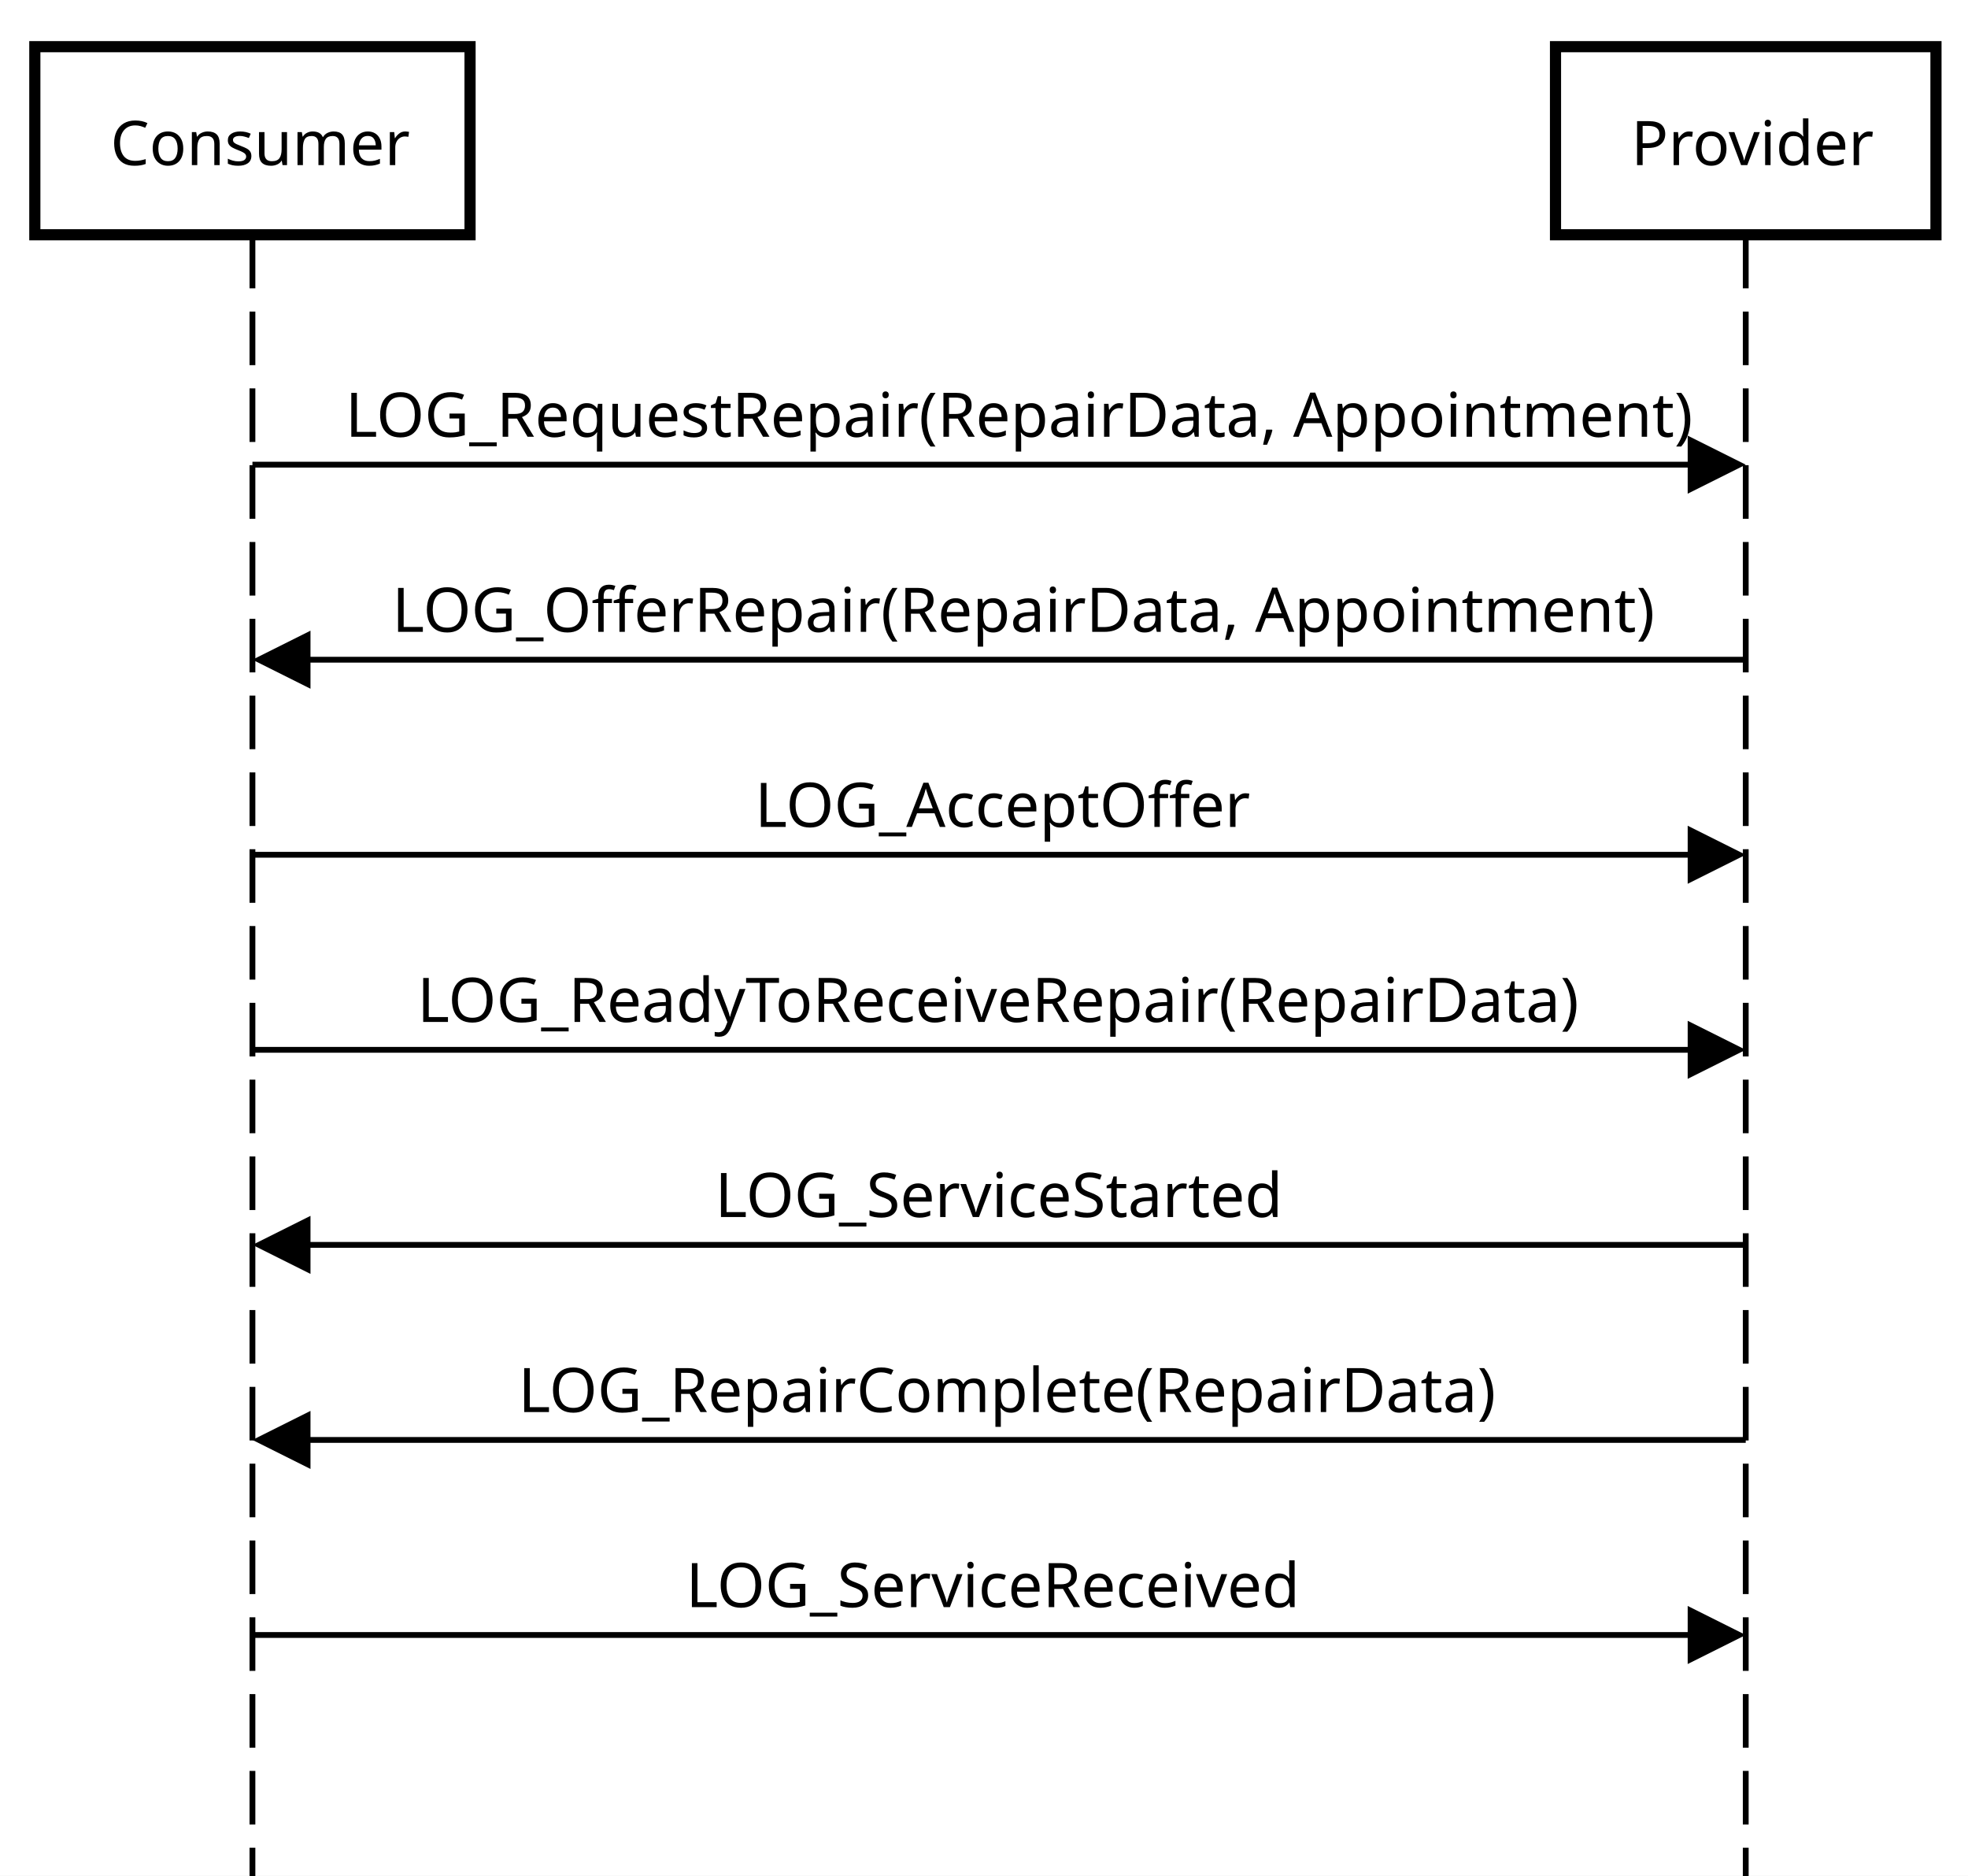
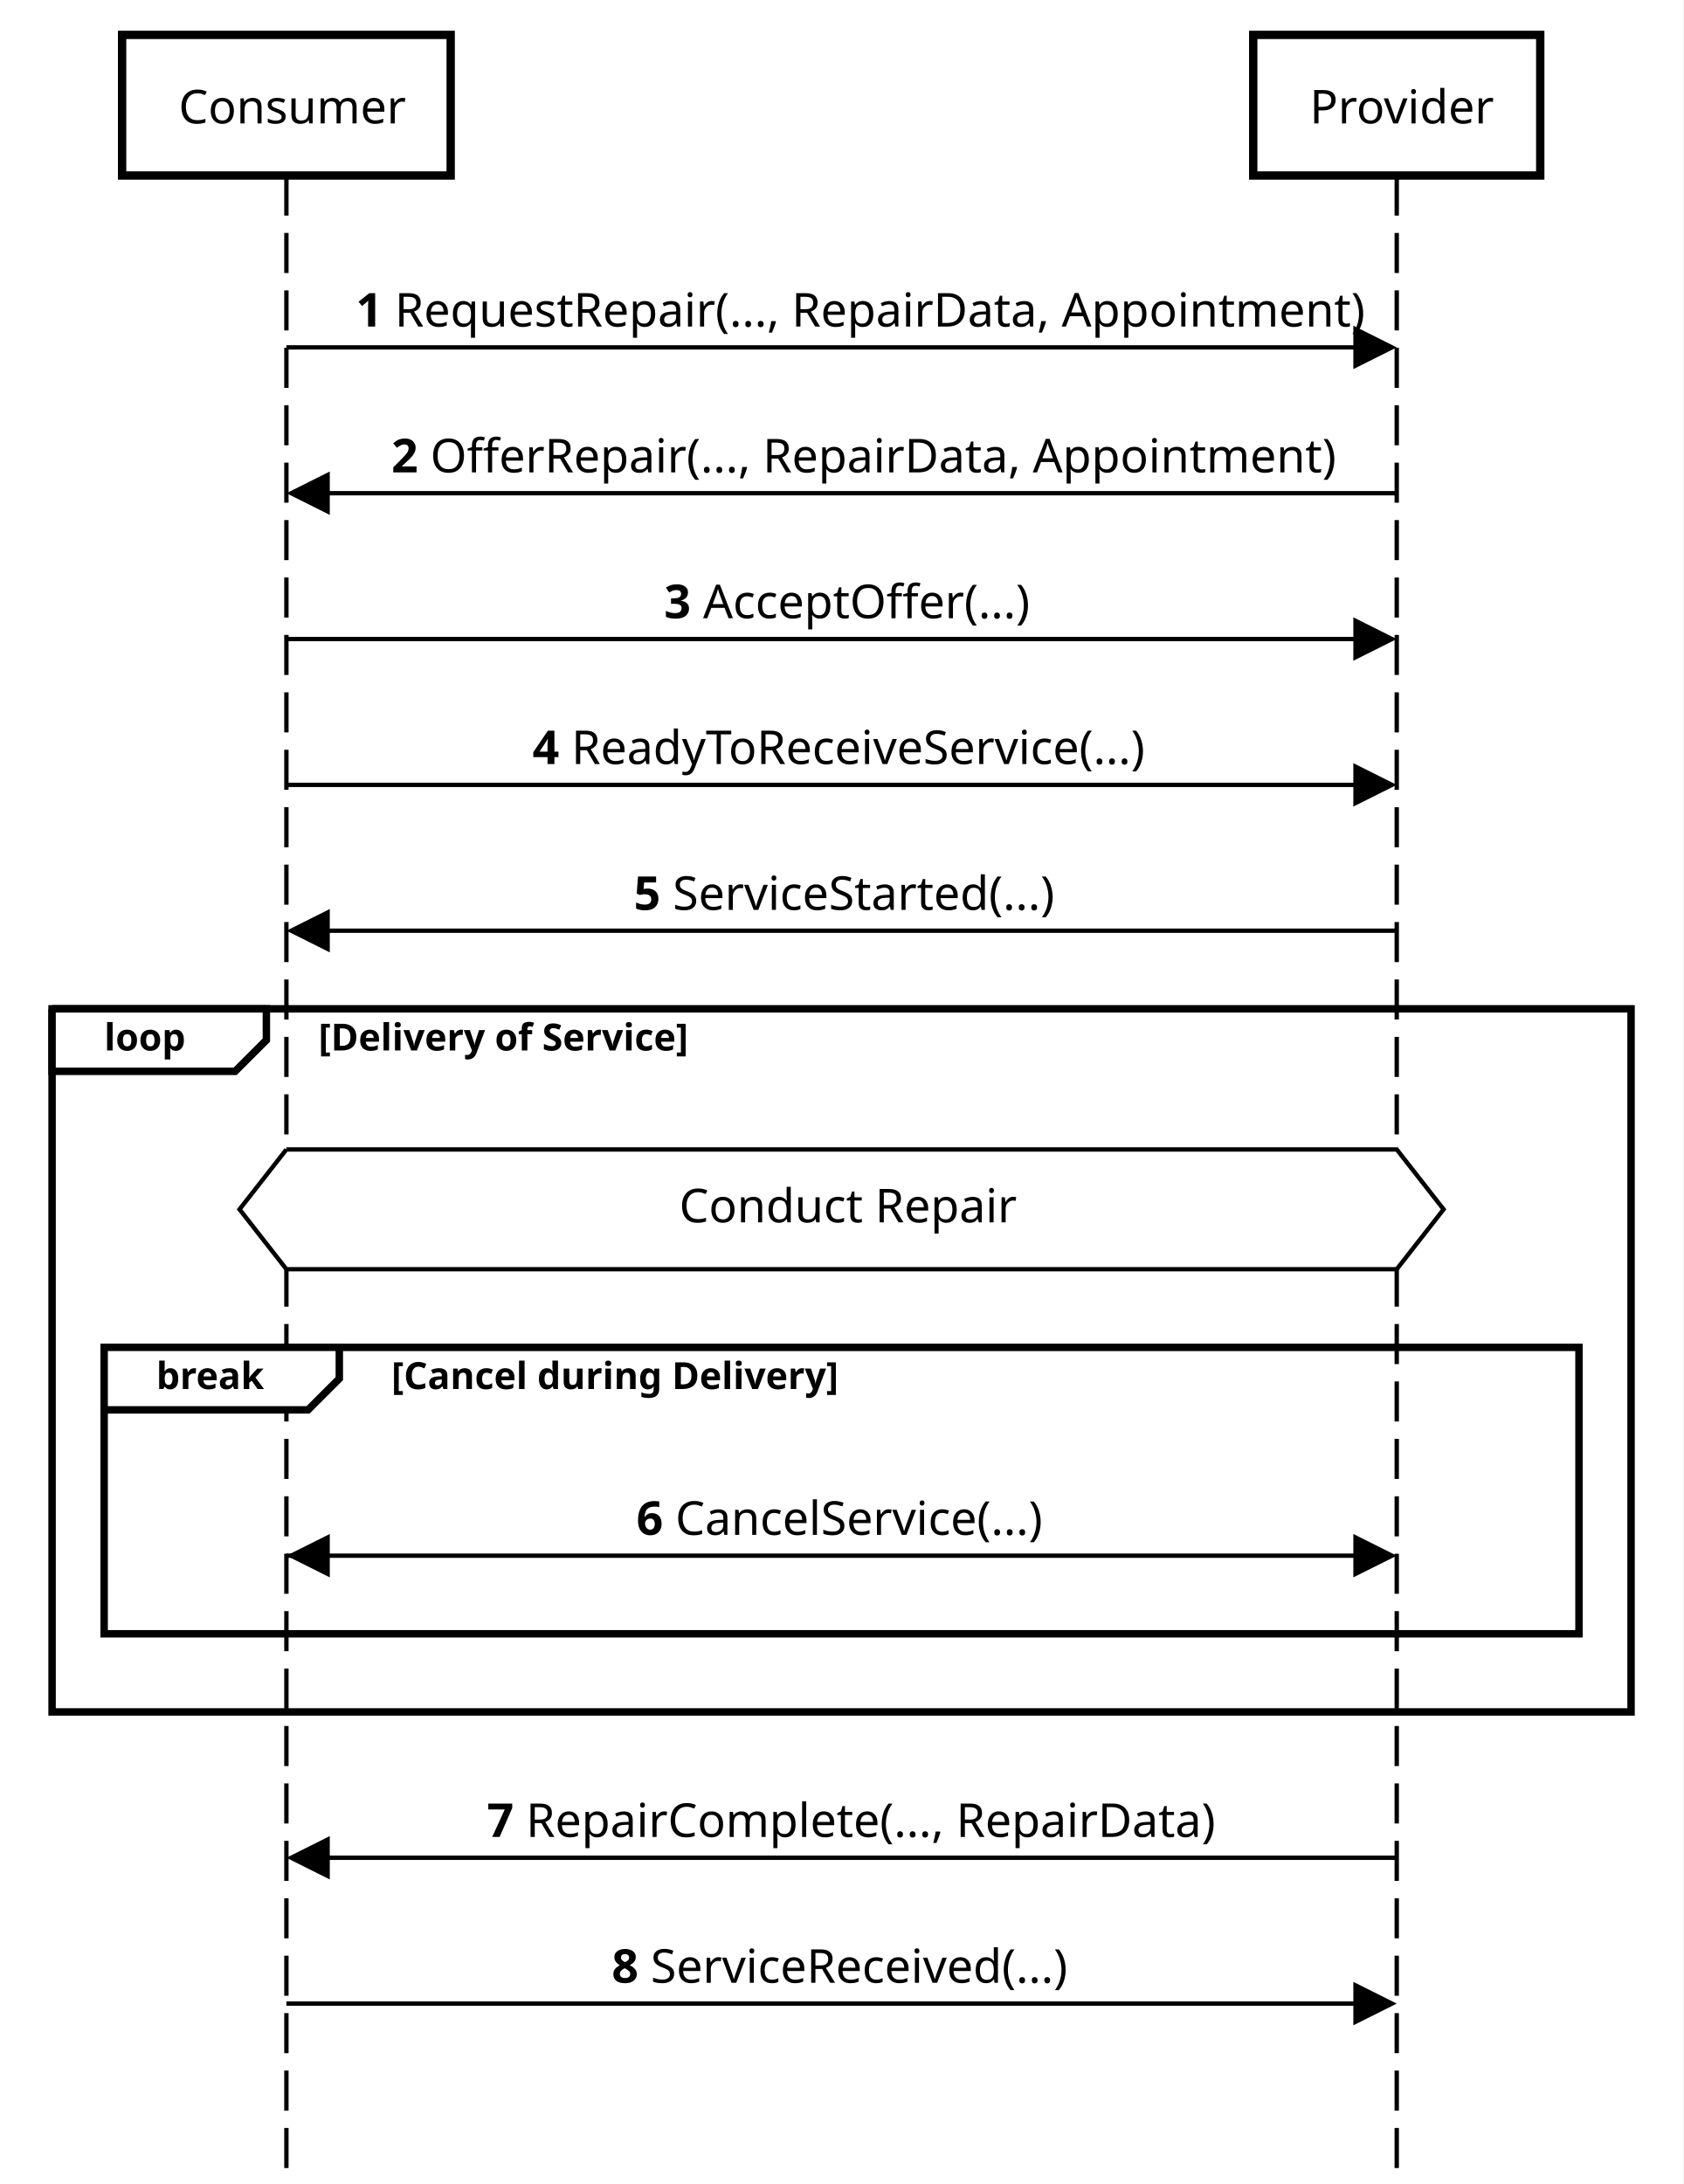
- <svg xmlns="http://www.w3.org/2000/svg" version="1.1" width="426" height="406">
+ <svg xmlns="http://www.w3.org/2000/svg" version="1.1" width="528" height="685">
  <defs />
  <g>
    <g />
    <g />
    <g />
    <g />
    <g />
    <g />
    <g />
+     <g />
+     <g />
+     <g />
+     <g />
+     <g />
+     <g />
+     <g />
+     <g />
+     <g />
+     <g />
    <g>
-       <rect fill="white" stroke="none" x="0" y="0" width="426" height="406" />
+       <rect fill="white" stroke="none" x="0" y="0" width="528" height="685" />
    </g>
    <g />
    <g>
-       <path fill="none" stroke="black" paint-order="fill stroke markers" d=" M 54.644 50.815 L 54.644 406.671" stroke-miterlimit="10" stroke-width="1.257" stroke-dasharray="11.599,5.026" />
-       <path fill="none" stroke="black" paint-order="fill stroke markers" d=" M 377.888 50.815 L 377.888 406.671" stroke-miterlimit="10" stroke-width="1.257" stroke-dasharray="11.599,5.026" />
+       <path fill="none" stroke="black" paint-order="fill stroke markers" d=" M 89.844 55.05 L 89.844 685.588" stroke-miterlimit="10" stroke-width="1.361" stroke-dasharray="12.566,5.445" />
+       <path fill="none" stroke="black" paint-order="fill stroke markers" d=" M 438.157 55.05 L 438.157 685.588" stroke-miterlimit="10" stroke-width="1.361" stroke-dasharray="12.566,5.445" />
    </g>
    <g>
      <path fill="none" stroke="none" />
      <g>
-         <path fill="white" stroke="black" paint-order="fill stroke markers" d=" M 7.539 10.103 L 101.748 10.103 L 101.748 50.815 L 7.539 50.815 L 7.539 10.103 Z" stroke-miterlimit="10" stroke-width="2.413" stroke-dasharray="" />
+         <path fill="white" stroke="black" paint-order="fill stroke markers" d=" M 38.308 10.945 L 141.379 10.945 L 141.379 55.05 L 38.308 55.05 L 38.308 10.945 Z" stroke-miterlimit="10" stroke-width="2.614" stroke-dasharray="" />
      </g>
      <g>
        <g />
-         <text fill="black" stroke="none" font-family="sans-serif" font-size="10pt" font-style="normal" font-weight="normal" text-decoration="normal" x="23.9" y="35.736" text-anchor="start" dominant-baseline="alphabetic">Consumer</text>
+         <text fill="black" stroke="none" font-family="sans-serif" font-size="11pt" font-style="normal" font-weight="normal" text-decoration="normal" x="56.032" y="38.714" text-anchor="start" dominant-baseline="alphabetic">Consumer</text>
      </g>
      <path fill="none" stroke="none" />
      <g>
-         <path fill="white" stroke="black" paint-order="fill stroke markers" d=" M 336.71 10.103 L 419.066 10.103 L 419.066 50.815 L 336.71 50.815 L 336.71 10.103 Z" stroke-miterlimit="10" stroke-width="2.413" stroke-dasharray="" />
+         <path fill="white" stroke="black" paint-order="fill stroke markers" d=" M 393.139 10.945 L 483.175 10.945 L 483.175 55.05 L 393.139 55.05 L 393.139 10.945 Z" stroke-miterlimit="10" stroke-width="2.614" stroke-dasharray="" />
      </g>
      <g>
        <g />
-         <text fill="black" stroke="none" font-family="sans-serif" font-size="10pt" font-style="normal" font-weight="normal" text-decoration="normal" x="353.07" y="35.736" text-anchor="start" dominant-baseline="alphabetic">Provider</text>
+         <text fill="black" stroke="none" font-family="sans-serif" font-size="11pt" font-style="normal" font-weight="normal" text-decoration="normal" x="410.863" y="38.714" text-anchor="start" dominant-baseline="alphabetic">Provider</text>
      </g>
    </g>
    <g>
      <g>
        <g>
-           <rect fill="white" stroke="none" x="72.487" y="80.972" width="287.558" height="19.602" />
+           <rect fill="white" stroke="none" x="109.174" y="87.72" width="309.653" height="21.236" />
        </g>
-         <text fill="black" stroke="none" font-family="sans-serif" font-size="10pt" font-style="normal" font-weight="normal" text-decoration="normal" x="74.749" y="94.543" text-anchor="start" dominant-baseline="alphabetic">LOG_RequestRepair(RepairData, Appointment)</text>
+         <text fill="black" stroke="none" font-family="sans-serif" font-size="11pt" font-style="normal" font-weight="normal" text-decoration="normal" x="123.85" y="102.422" text-anchor="start" dominant-baseline="alphabetic">RequestRepair(..., RepairData, Appointment)</text>
+         <g>
+           <text fill="black" stroke="none" font-family="sans-serif" font-size="11pt" font-style="normal" font-weight="bold" text-decoration="normal" x="111.624" y="102.422" text-anchor="start" dominant-baseline="alphabetic">1 </text>
+         </g>
      </g>
      <g>
-         <path fill="none" stroke="black" paint-order="fill stroke markers" d=" M 54.644 100.575 L 375.375 100.575" stroke-miterlimit="10" stroke-width="1.257" stroke-dasharray="" />
-         <g transform="translate(377.8879,100.5746) translate(-377.8879,-100.5746)">
-           <path fill="black" stroke="none" paint-order="stroke fill markers" d=" M 365.322 94.292 L 377.888 100.575 L 365.322 106.857 Z" />
+         <path fill="none" stroke="black" paint-order="fill stroke markers" d=" M 89.844 108.956 L 435.435 108.956" stroke-miterlimit="10" stroke-width="1.361" stroke-dasharray="" />
+         <g transform="translate(438.1571,108.9558) translate(-438.1571,-108.9558)">
+           <path fill="black" stroke="none" paint-order="stroke fill markers" d=" M 424.544 102.149 L 438.157 108.956 L 424.544 115.762 Z" />
        </g>
      </g>
      <g>
        <g>
-           <rect fill="white" stroke="none" x="82.615" y="123.193" width="267.303" height="19.602" />
+           <rect fill="white" stroke="none" x="120.315" y="133.459" width="287.37" height="21.236" />
        </g>
-         <text fill="black" stroke="none" font-family="sans-serif" font-size="10pt" font-style="normal" font-weight="normal" text-decoration="normal" x="84.876" y="136.763" text-anchor="start" dominant-baseline="alphabetic">LOG_OfferRepair(RepairData, Appointment)</text>
+         <text fill="black" stroke="none" font-family="sans-serif" font-size="11pt" font-style="normal" font-weight="normal" text-decoration="normal" x="134.992" y="148.16" text-anchor="start" dominant-baseline="alphabetic">OfferRepair(..., RepairData, Appointment)</text>
+         <g>
+           <text fill="black" stroke="none" font-family="sans-serif" font-size="11pt" font-style="normal" font-weight="bold" text-decoration="normal" x="122.766" y="148.16" text-anchor="start" dominant-baseline="alphabetic">2 </text>
+         </g>
      </g>
      <g>
-         <path fill="none" stroke="black" paint-order="fill stroke markers" d=" M 377.888 142.795 L 57.157 142.795" stroke-miterlimit="10" stroke-width="1.257" stroke-dasharray="" />
-         <g transform="translate(54.64388,142.7948) translate(-54.64388,-142.7948)">
-           <path fill="black" stroke="none" paint-order="stroke fill markers" d=" M 67.209 136.512 L 54.644 142.795 L 67.209 149.078 Z" />
+         <path fill="none" stroke="black" paint-order="fill stroke markers" d=" M 438.157 154.694 L 92.566 154.694" stroke-miterlimit="10" stroke-width="1.361" stroke-dasharray="" />
+         <g transform="translate(89.84362,154.6944) translate(-89.84362,-154.6944)">
+           <path fill="black" stroke="none" paint-order="stroke fill markers" d=" M 103.456 147.888 L 89.844 154.694 L 103.456 161.501 Z" />
        </g>
      </g>
      <g>
        <g>
-           <rect fill="white" stroke="none" x="161.15" y="165.413" width="110.233" height="19.602" />
+           <rect fill="white" stroke="none" x="205.877" y="179.197" width="116.246" height="21.236" />
        </g>
-         <text fill="black" stroke="none" font-family="sans-serif" font-size="10pt" font-style="normal" font-weight="normal" text-decoration="normal" x="163.411" y="178.984" text-anchor="start" dominant-baseline="alphabetic">LOG_AcceptOffer</text>
+         <text fill="black" stroke="none" font-family="sans-serif" font-size="11pt" font-style="normal" font-weight="normal" text-decoration="normal" x="220.554" y="193.899" text-anchor="start" dominant-baseline="alphabetic">AcceptOffer(...)</text>
+         <g>
+           <text fill="black" stroke="none" font-family="sans-serif" font-size="11pt" font-style="normal" font-weight="bold" text-decoration="normal" x="208.328" y="193.899" text-anchor="start" dominant-baseline="alphabetic">3 </text>
+         </g>
      </g>
      <g>
-         <path fill="none" stroke="black" paint-order="fill stroke markers" d=" M 54.644 185.015 L 375.375 185.015" stroke-miterlimit="10" stroke-width="1.257" stroke-dasharray="" />
-         <g transform="translate(377.8879,185.015) translate(-377.8879,-185.015)">
-           <path fill="black" stroke="none" paint-order="stroke fill markers" d=" M 365.322 178.732 L 377.888 185.015 L 365.322 191.298 Z" />
+         <path fill="none" stroke="black" paint-order="fill stroke markers" d=" M 89.844 200.433 L 435.435 200.433" stroke-miterlimit="10" stroke-width="1.361" stroke-dasharray="" />
+         <g transform="translate(438.1571,200.4329) translate(-438.1571,-200.4329)">
+           <path fill="black" stroke="none" paint-order="stroke fill markers" d=" M 424.544 193.627 L 438.157 200.433 L 424.544 207.239 Z" />
        </g>
      </g>
      <g>
        <g>
-           <rect fill="white" stroke="none" x="88.053" y="207.633" width="256.426" height="19.602" />
+           <rect fill="white" stroke="none" x="164.592" y="224.936" width="198.816" height="21.236" />
        </g>
-         <text fill="black" stroke="none" font-family="sans-serif" font-size="10pt" font-style="normal" font-weight="normal" text-decoration="normal" x="90.314" y="221.204" text-anchor="start" dominant-baseline="alphabetic">LOG_ReadyToReceiveRepair(RepairData)</text>
+         <text fill="black" stroke="none" font-family="sans-serif" font-size="11pt" font-style="normal" font-weight="normal" text-decoration="normal" x="179.269" y="239.637" text-anchor="start" dominant-baseline="alphabetic">ReadyToReceiveService(...)</text>
+         <g>
+           <text fill="black" stroke="none" font-family="sans-serif" font-size="11pt" font-style="normal" font-weight="bold" text-decoration="normal" x="167.043" y="239.637" text-anchor="start" dominant-baseline="alphabetic">4 </text>
+         </g>
      </g>
      <g>
-         <path fill="none" stroke="black" paint-order="fill stroke markers" d=" M 54.644 227.235 L 375.375 227.235" stroke-miterlimit="10" stroke-width="1.257" stroke-dasharray="" />
-         <g transform="translate(377.8879,227.2352) translate(-377.8879,-227.2352)">
-           <path fill="black" stroke="none" paint-order="stroke fill markers" d=" M 365.322 220.952 L 377.888 227.235 L 365.322 233.518 Z" />
+         <path fill="none" stroke="black" paint-order="fill stroke markers" d=" M 89.844 246.172 L 435.435 246.172" stroke-miterlimit="10" stroke-width="1.361" stroke-dasharray="" />
+         <g transform="translate(438.1571,246.1715) translate(-438.1571,-246.1715)">
+           <path fill="black" stroke="none" paint-order="stroke fill markers" d=" M 424.544 239.365 L 438.157 246.172 L 424.544 252.978 Z" />
        </g>
      </g>
      <g>
        <g>
-           <rect fill="white" stroke="none" x="152.509" y="249.853" width="127.513" height="19.602" />
+           <rect fill="white" stroke="none" x="196.371" y="270.674" width="135.258" height="21.236" />
        </g>
-         <text fill="black" stroke="none" font-family="sans-serif" font-size="10pt" font-style="normal" font-weight="normal" text-decoration="normal" x="154.771" y="263.424" text-anchor="start" dominant-baseline="alphabetic">LOG_ServiceStarted</text>
+         <text fill="black" stroke="none" font-family="sans-serif" font-size="11pt" font-style="normal" font-weight="normal" text-decoration="normal" x="211.048" y="285.376" text-anchor="start" dominant-baseline="alphabetic">ServiceStarted(...)</text>
+         <g>
+           <text fill="black" stroke="none" font-family="sans-serif" font-size="11pt" font-style="normal" font-weight="bold" text-decoration="normal" x="198.821" y="285.376" text-anchor="start" dominant-baseline="alphabetic">5 </text>
+         </g>
      </g>
      <g>
-         <path fill="none" stroke="black" paint-order="fill stroke markers" d=" M 377.888 269.455 L 57.157 269.455" stroke-miterlimit="10" stroke-width="1.257" stroke-dasharray="" />
-         <g transform="translate(54.64388,269.4555) translate(-54.64388,-269.4555)">
-           <path fill="black" stroke="none" paint-order="stroke fill markers" d=" M 67.209 263.173 L 54.644 269.455 L 67.209 275.738 Z" />
+         <path fill="none" stroke="black" paint-order="fill stroke markers" d=" M 438.157 291.91 L 92.566 291.91" stroke-miterlimit="10" stroke-width="1.361" stroke-dasharray="" />
+         <g transform="translate(89.84362,291.9101) translate(-89.84362,-291.9101)">
+           <path fill="black" stroke="none" paint-order="stroke fill markers" d=" M 103.456 285.104 L 89.844 291.91 L 103.456 298.716 Z" />
+         </g>
+       </g>
+       <path fill="white" stroke="black" paint-order="fill stroke markers" d=" M 89.844 360.518 L 438.157 360.518 L 452.859 379.303 L 438.157 398.089 L 89.844 398.089 L 75.142 379.303 L 89.844 360.518" stroke-miterlimit="10" stroke-width="1.361" stroke-dasharray="" />
+       <g>
+         <text fill="black" stroke="none" font-family="sans-serif" font-size="11pt" font-style="normal" font-weight="normal" text-decoration="normal" x="213.07" y="383.387" text-anchor="start" dominant-baseline="alphabetic">Conduct Repair</text>
+       </g>
+       <g>
+         <g>
+           <rect fill="white" stroke="none" x="197.187" y="466.697" width="133.626" height="21.236" />
+         </g>
+         <text fill="black" stroke="none" font-family="sans-serif" font-size="11pt" font-style="normal" font-weight="normal" text-decoration="normal" x="211.864" y="481.398" text-anchor="start" dominant-baseline="alphabetic">CancelService(...)</text>
+         <g>
+           <text fill="black" stroke="none" font-family="sans-serif" font-size="11pt" font-style="normal" font-weight="bold" text-decoration="normal" x="199.637" y="481.398" text-anchor="start" dominant-baseline="alphabetic">6 </text>
+         </g>
+       </g>
+       <g>
+         <path fill="none" stroke="black" paint-order="fill stroke markers" d=" M 89.844 487.933 L 435.435 487.933" stroke-miterlimit="10" stroke-width="1.361" stroke-dasharray="" />
+         <g transform="translate(438.1571,487.9325) translate(-438.1571,-487.9325)">
+           <path fill="black" stroke="none" paint-order="stroke fill markers" d=" M 424.544 481.126 L 438.157 487.933 L 424.544 494.739 Z" />
+           <g transform="translate(89.84362,487.9325) translate(-89.84362,-487.9325)">
+             <path fill="black" stroke="none" paint-order="stroke fill markers" d=" M 103.456 481.126 L 89.844 487.933 L 103.456 494.739 Z" />
+           </g>
        </g>
      </g>
      <g>
        <g>
-           <rect fill="white" stroke="none" x="109.912" y="292.073" width="212.707" height="19.602" />
+           <rect fill="white" stroke="none" x="150.333" y="561.441" width="227.334" height="21.236" />
        </g>
-         <text fill="black" stroke="none" font-family="sans-serif" font-size="10pt" font-style="normal" font-weight="normal" text-decoration="normal" x="112.174" y="305.644" text-anchor="start" dominant-baseline="alphabetic">LOG_RepairComplete(RepairData)</text>
+         <text fill="black" stroke="none" font-family="sans-serif" font-size="11pt" font-style="normal" font-weight="normal" text-decoration="normal" x="165.01" y="576.143" text-anchor="start" dominant-baseline="alphabetic">RepairComplete(..., RepairData)</text>
+         <g>
+           <text fill="black" stroke="none" font-family="sans-serif" font-size="11pt" font-style="normal" font-weight="bold" text-decoration="normal" x="152.783" y="576.143" text-anchor="start" dominant-baseline="alphabetic">7 </text>
+         </g>
      </g>
      <g>
-         <path fill="none" stroke="black" paint-order="fill stroke markers" d=" M 377.888 311.676 L 57.157 311.676" stroke-miterlimit="10" stroke-width="1.257" stroke-dasharray="" />
-         <g transform="translate(54.64388,311.6757) translate(-54.64388,-311.6757)">
-           <path fill="black" stroke="none" paint-order="stroke fill markers" d=" M 67.209 305.393 L 54.644 311.676 L 67.209 317.958 Z" />
+         <path fill="none" stroke="black" paint-order="fill stroke markers" d=" M 438.157 582.677 L 92.566 582.677" stroke-miterlimit="10" stroke-width="1.361" stroke-dasharray="" />
+         <g transform="translate(89.84362,582.6767) translate(-89.84362,-582.6767)">
+           <path fill="black" stroke="none" paint-order="stroke fill markers" d=" M 103.456 575.87 L 89.844 582.677 L 103.456 589.483 Z" />
        </g>
      </g>
      <g>
        <g>
-           <rect fill="white" stroke="none" x="146.212" y="334.294" width="140.108" height="19.602" />
+           <rect fill="white" stroke="none" x="189.446" y="607.18" width="149.109" height="21.236" />
        </g>
-         <text fill="black" stroke="none" font-family="sans-serif" font-size="10pt" font-style="normal" font-weight="normal" text-decoration="normal" x="148.474" y="347.864" text-anchor="start" dominant-baseline="alphabetic">LOG_ServiceReceived</text>
+         <text fill="black" stroke="none" font-family="sans-serif" font-size="11pt" font-style="normal" font-weight="normal" text-decoration="normal" x="204.122" y="621.881" text-anchor="start" dominant-baseline="alphabetic">ServiceReceived(...)</text>
+         <g>
+           <text fill="black" stroke="none" font-family="sans-serif" font-size="11pt" font-style="normal" font-weight="bold" text-decoration="normal" x="191.896" y="621.881" text-anchor="start" dominant-baseline="alphabetic">8 </text>
+         </g>
      </g>
      <g>
-         <path fill="none" stroke="black" paint-order="fill stroke markers" d=" M 54.644 353.896 L 375.375 353.896" stroke-miterlimit="10" stroke-width="1.257" stroke-dasharray="" />
-         <g transform="translate(377.8879,353.8959) translate(-377.8879,-353.8959)">
-           <path fill="black" stroke="none" paint-order="stroke fill markers" d=" M 365.322 347.613 L 377.888 353.896 L 365.322 360.179 Z" />
+         <path fill="none" stroke="black" paint-order="fill stroke markers" d=" M 89.844 628.415 L 435.435 628.415" stroke-miterlimit="10" stroke-width="1.361" stroke-dasharray="" />
+         <g transform="translate(438.1571,628.4153) translate(-438.1571,-628.4153)">
+           <path fill="black" stroke="none" paint-order="stroke fill markers" d=" M 424.544 621.609 L 438.157 628.415 L 424.544 635.222 Z" />
        </g>
+       </g>
+       <g>
+         <g />
+         <path fill="none" stroke="black" paint-order="fill stroke markers" d=" M 16.335 316.413 L 511.666 316.413 L 511.666 536.938 L 16.335 536.938 L 16.335 316.413 Z" stroke-miterlimit="10" stroke-width="2.334" stroke-dasharray="" />
+         <path fill="white" stroke="black" paint-order="fill stroke markers" d=" M 16.335 316.413 L 16.335 336.015 L 73.76 336.015 L 83.561 326.214 L 83.561 316.413 L 16.335 316.413" stroke-miterlimit="10" stroke-width="2.334" stroke-dasharray="" />
+         <text fill="black" stroke="none" font-family="sans-serif" font-size="8.8pt" font-style="normal" font-weight="bold" text-decoration="normal" x="32.67" y="329.481" text-anchor="start" dominant-baseline="alphabetic">loop</text>
+         <text fill="black" stroke="none" font-family="sans-serif" font-size="8.8pt" font-style="normal" font-weight="bold" text-decoration="normal" x="99.896" y="329.481" text-anchor="start" dominant-baseline="alphabetic">[Delivery of Service]</text>
+       </g>
+       <g>
+         <g />
+         <path fill="none" stroke="black" paint-order="fill stroke markers" d=" M 32.67 422.592 L 495.33 422.592 L 495.33 512.435 L 32.67 512.435 L 32.67 422.592 Z" stroke-miterlimit="10" stroke-width="2.334" stroke-dasharray="" />
+         <path fill="white" stroke="black" paint-order="fill stroke markers" d=" M 32.67 422.592 L 32.67 442.194 L 96.642 442.194 L 106.443 432.393 L 106.443 422.592 L 32.67 422.592" stroke-miterlimit="10" stroke-width="2.334" stroke-dasharray="" />
+         <text fill="black" stroke="none" font-family="sans-serif" font-size="8.8pt" font-style="normal" font-weight="bold" text-decoration="normal" x="49.006" y="435.66" text-anchor="start" dominant-baseline="alphabetic">break</text>
+         <text fill="black" stroke="none" font-family="sans-serif" font-size="8.8pt" font-style="normal" font-weight="bold" text-decoration="normal" x="122.778" y="435.66" text-anchor="start" dominant-baseline="alphabetic">[Cancel during Delivery]</text>
      </g>
    </g>
    <g />
    <g />
  </g>
</svg>
